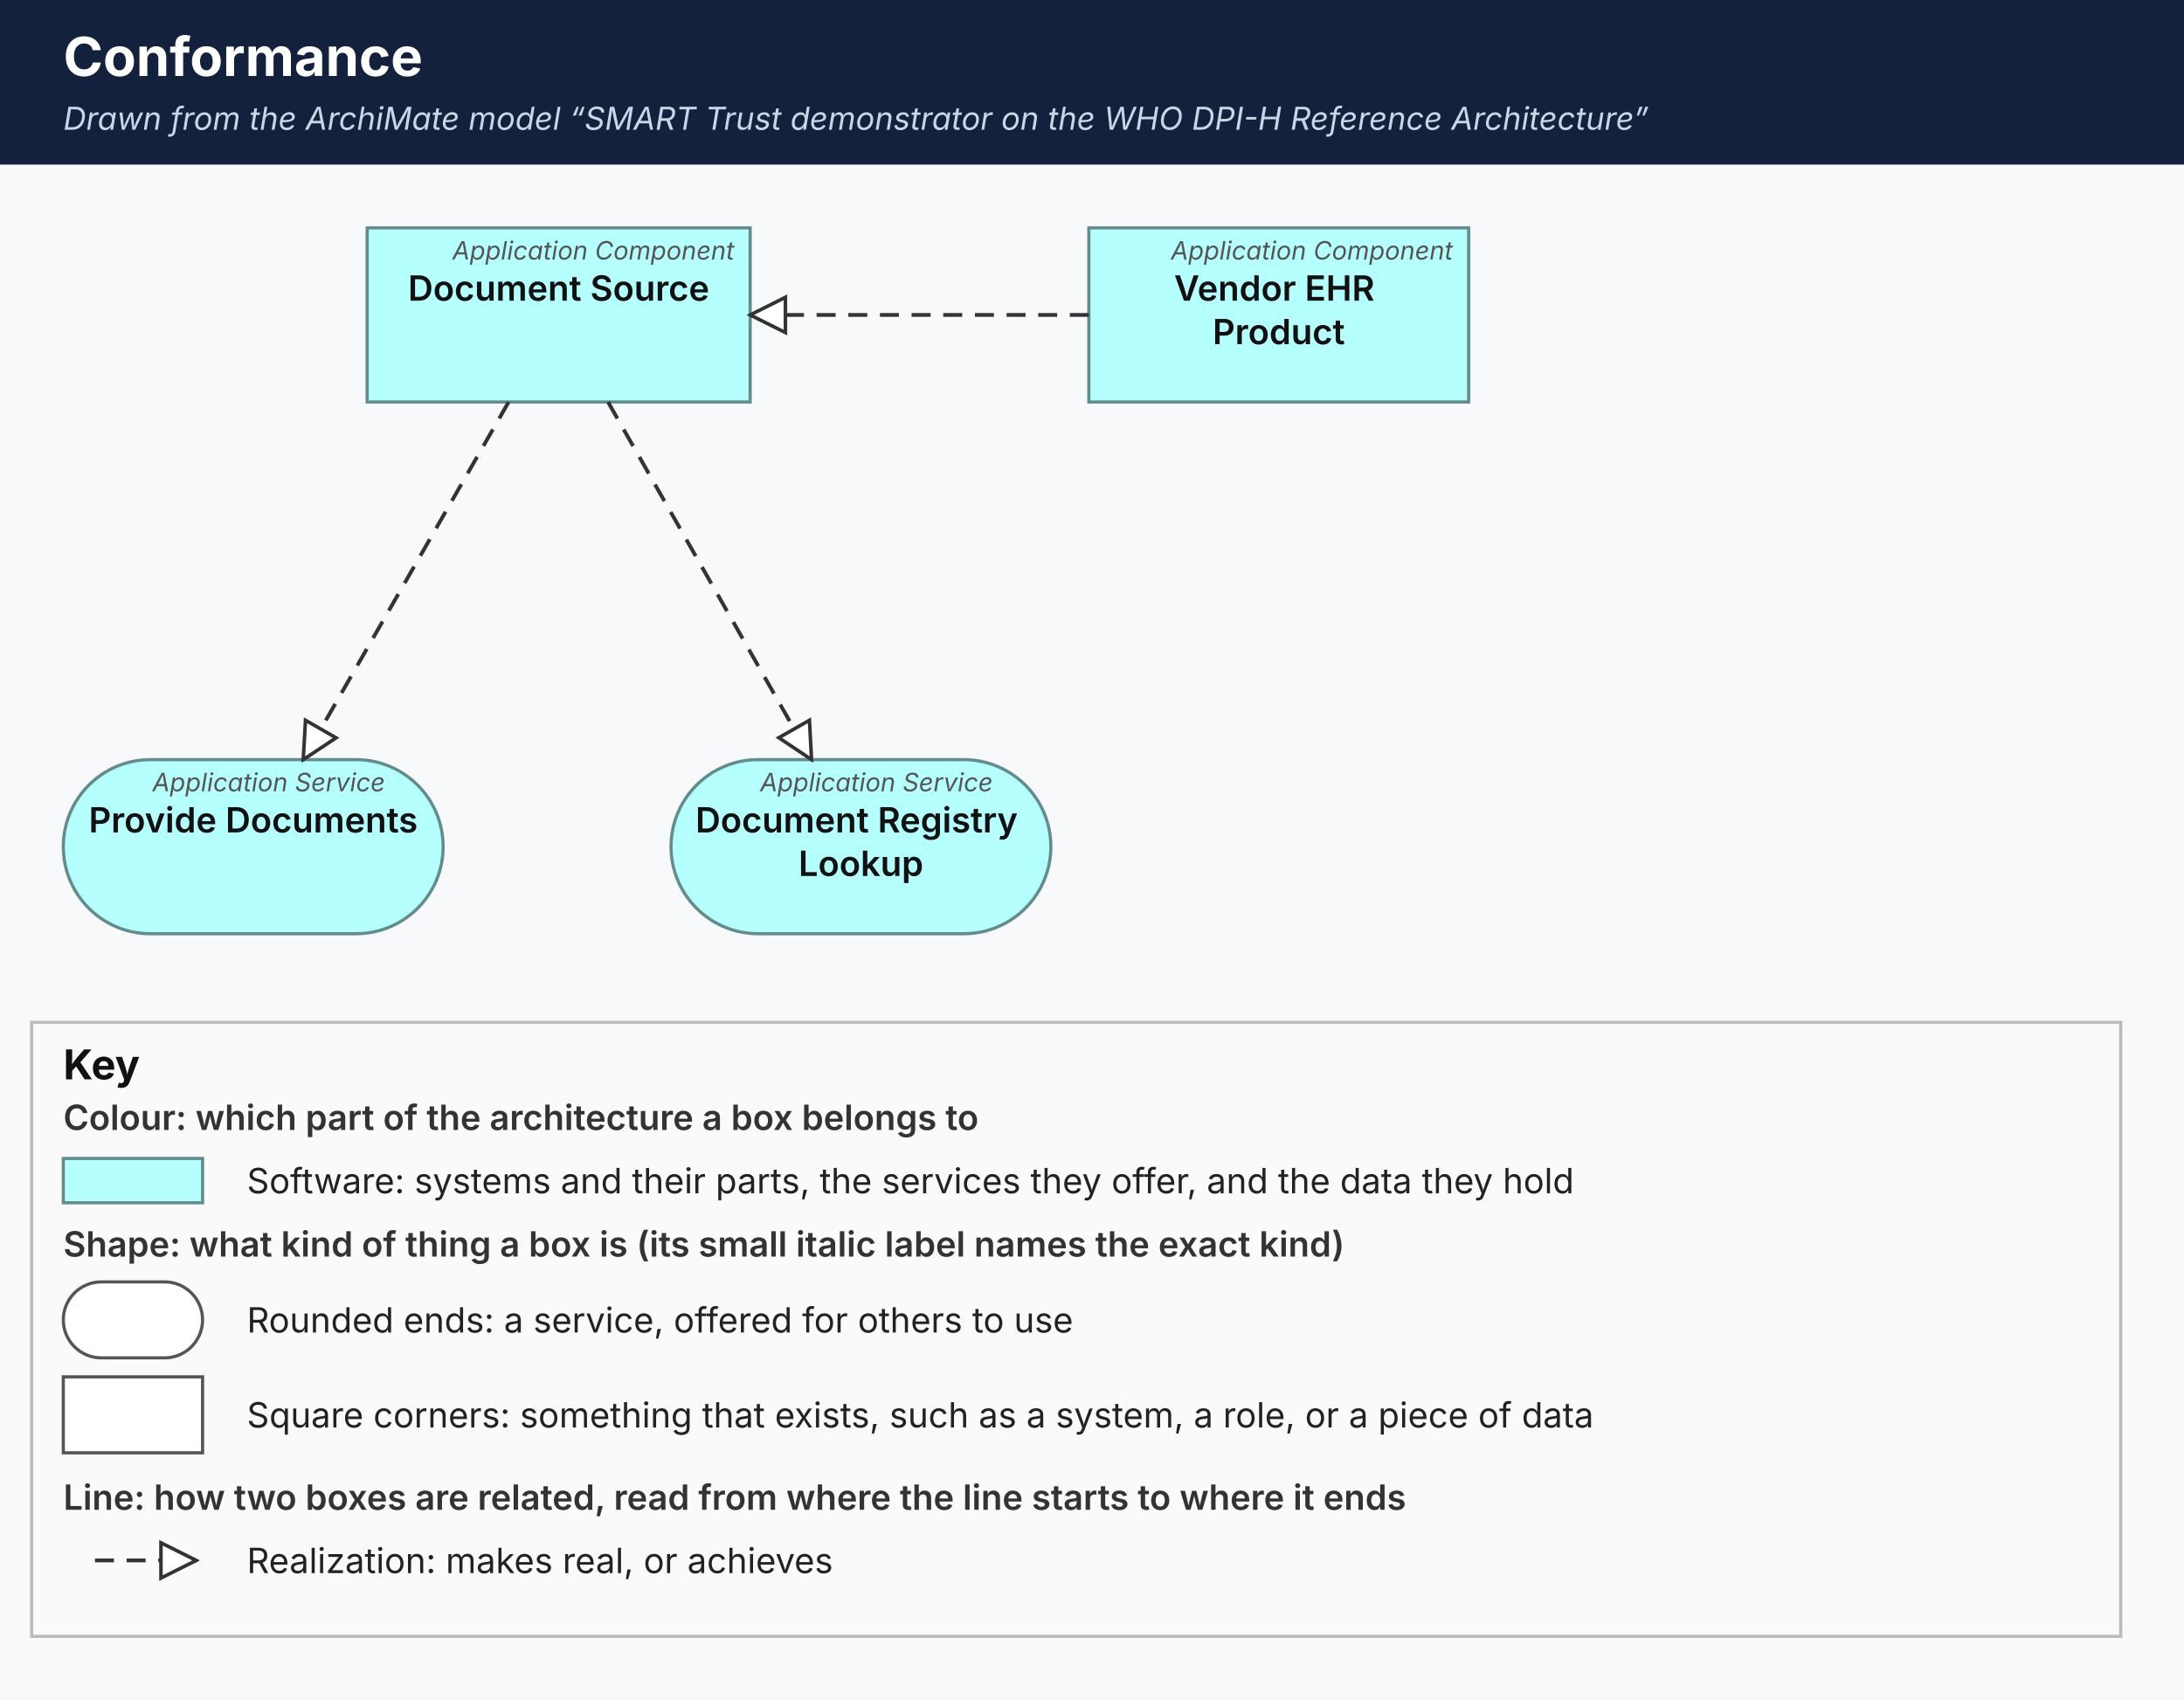
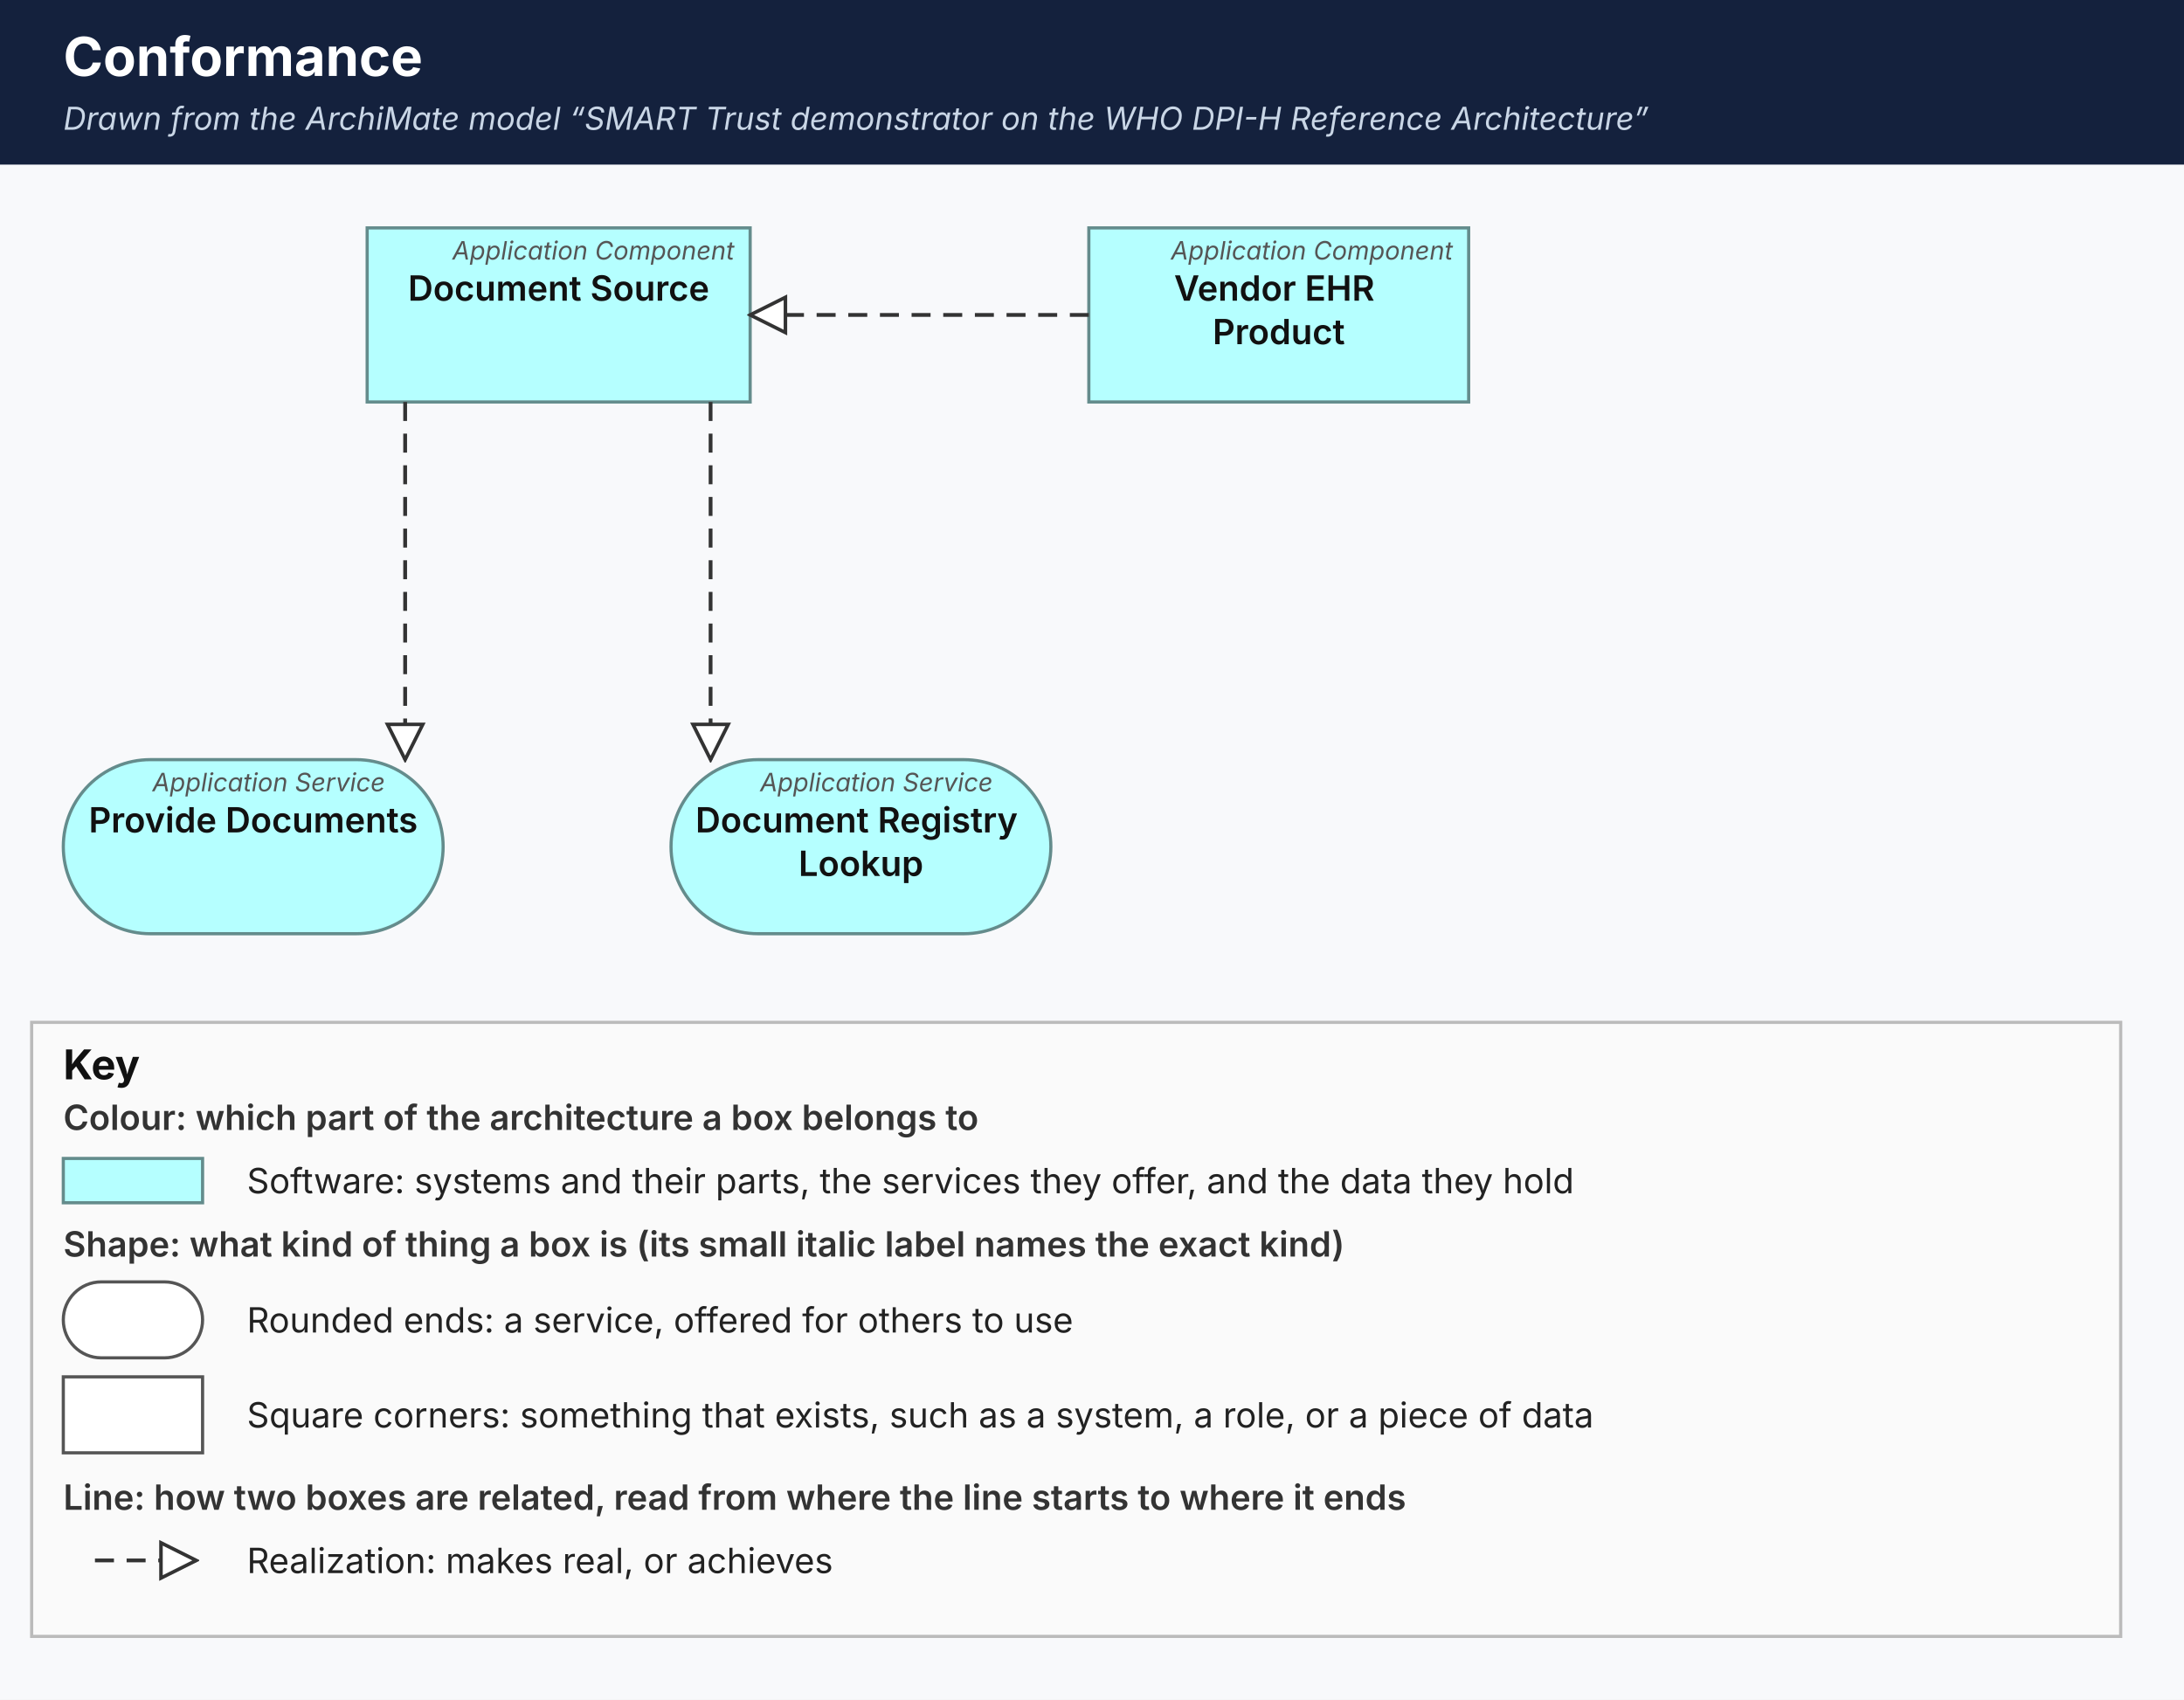
<svg xmlns="http://www.w3.org/2000/svg" viewBox="256 84 690 537" width="690" height="537" role="img" aria-labelledby="av-title">
  <style>
.av-name{font:600 11px Inter, "Segoe UI", system-ui, -apple-system, Helvetica, Arial, sans-serif;fill:#111}
.av-type{font:italic 8px Inter, "Segoe UI", system-ui, -apple-system, Helvetica, Arial, sans-serif;fill:#555}
.av-group{font:600 11px Inter, "Segoe UI", system-ui, -apple-system, Helvetica, Arial, sans-serif;fill:#333}
.av-note{font:10px Inter, "Segoe UI", system-ui, -apple-system, Helvetica, Arial, sans-serif;fill:#222}
.av-key{font:11px Inter, "Segoe UI", system-ui, -apple-system, Helvetica, Arial, sans-serif;fill:#222}
.av-keyh{font:600 11px Inter, "Segoe UI", system-ui, -apple-system, Helvetica, Arial, sans-serif;fill:#333}
.av-keyt{font:700 13px Inter, "Segoe UI", system-ui, -apple-system, Helvetica, Arial, sans-serif;fill:#111}
.av-rel{font:9px Inter, "Segoe UI", system-ui, -apple-system, Helvetica, Arial, sans-serif;fill:#333;paint-order:stroke;stroke:#fff;stroke-width:3px}
a:hover rect,a:hover polygon,a:focus rect,a:focus polygon{stroke:#06c;stroke-width:2.5}
</style>
  <defs>
    <marker id="arrow-open" viewBox="0 0 12 12" refX="11" refY="6" markerWidth="11" markerHeight="11" orient="auto-start-reverse" markerUnits="userSpaceOnUse">
      <path d="M1 1 L11 6 L1 11" fill="none" stroke="#333" stroke-width="1.3" />
    </marker>
    <marker id="arrow-filled" viewBox="0 0 12 12" refX="11" refY="6" markerWidth="11" markerHeight="11" orient="auto-start-reverse" markerUnits="userSpaceOnUse">
      <path d="M1 1 L11 6 L1 11 Z" fill="#333" />
    </marker>
    <marker id="arrow-small" viewBox="0 0 10 10" refX="9" refY="5" markerWidth="8" markerHeight="8" orient="auto-start-reverse" markerUnits="userSpaceOnUse">
      <path d="M1 1 L9 5 L1 9" fill="none" stroke="#333" stroke-width="1.2" />
    </marker>
    <marker id="triangle-hollow" viewBox="0 0 14 14" refX="13" refY="7" markerWidth="13" markerHeight="13" orient="auto-start-reverse" markerUnits="userSpaceOnUse">
      <path d="M1 1 L13 7 L1 13 Z" fill="#fff" stroke="#333" stroke-width="1.2" />
    </marker>
    <marker id="diamond-filled" viewBox="0 0 16 10" refX="1" refY="5" markerWidth="16" markerHeight="10" orient="auto-start-reverse" markerUnits="userSpaceOnUse">
      <path d="M1 5 L8 1 L15 5 L8 9 Z" fill="#333" />
    </marker>
    <marker id="diamond-hollow" viewBox="0 0 16 10" refX="1" refY="5" markerWidth="16" markerHeight="10" orient="auto-start-reverse" markerUnits="userSpaceOnUse">
      <path d="M1 5 L8 1 L15 5 L8 9 Z" fill="#fff" stroke="#333" stroke-width="1.2" />
    </marker>
    <marker id="dot" viewBox="0 0 8 8" refX="4" refY="4" markerWidth="7" markerHeight="7" orient="auto" markerUnits="userSpaceOnUse">
      <circle cx="4" cy="4" r="3.2" fill="#333" />
    </marker>
    <pattern id="missing" width="8" height="8" patternUnits="userSpaceOnUse" patternTransform="rotate(45)">
      <rect width="8" height="8" fill="#fff" />
      <line x1="0" y1="0" x2="0" y2="8" stroke="#d33" stroke-width="2" />
    </pattern>
  </defs>
  <rect x="256" y="84" width="690" height="537" fill="#f8f9fb" />
  <rect x="256" y="84" width="690" height="52" fill="#14213d" />
  <text x="276" y="108" style="font:700 17px Inter, &quot;Segoe UI&quot;, system-ui, -apple-system, Helvetica, Arial, sans-serif;fill:#fff">Conformance</text>
  <text x="276" y="125" style="font:italic 10px Inter, &quot;Segoe UI&quot;, system-ui, -apple-system, Helvetica, Arial, sans-serif;fill:#c9d6e6">Drawn from the ArchiMate model “SMART Trust demonstrator on the WHO DPI-H Reference Architecture”</text>
  <a href="../../../en/smart-trust-demo/archimate/0.1.0/element/document-source/" target="_top">
    <rect x="372" y="156" width="121" height="55" fill="#b5ffff" stroke="#648c8c" stroke-width="1" />
    <text class="av-type" x="488" y="166" text-anchor="end">Application Component</text>
    <text class="av-name" x="432.5" y="179" text-anchor="middle">
      <tspan x="432.5" dy="0">Document Source</tspan>
    </text>
  </a>
  <a href="../../../en/smart-trust-demo/archimate/0.1.0/element/vendor-ehr-product/" target="_top">
    <rect x="600" y="156" width="120" height="55" fill="#b5ffff" stroke="#648c8c" stroke-width="1" />
    <text class="av-type" x="715" y="166" text-anchor="end">Application Component</text>
    <text class="av-name" x="660" y="179" text-anchor="middle">
      <tspan x="660" dy="0">Vendor EHR</tspan>
      <tspan x="660" dy="13.75">Product</tspan>
    </text>
  </a>
  <a href="../../../en/smart-trust-demo/archimate/0.1.0/element/provide-documents/" target="_top">
    <rect x="276" y="324" width="120" height="55" rx="27.5" fill="#b5ffff" stroke="#648c8c" stroke-width="1" />
    <text class="av-type" x="377.667" y="334" text-anchor="end">Application Service</text>
    <text class="av-name" x="336" y="347" text-anchor="middle">
      <tspan x="336" dy="0">Provide Documents</tspan>
    </text>
  </a>
  <a href="../../../en/smart-trust-demo/archimate/0.1.0/element/document-registry-lookup/" target="_top">
    <rect x="468" y="324" width="120" height="55" rx="27.5" fill="#b5ffff" stroke="#648c8c" stroke-width="1" />
    <text class="av-type" x="569.667" y="334" text-anchor="end">Application Service</text>
    <text class="av-name" x="528" y="347" text-anchor="middle">
      <tspan x="528" dy="0">Document Registry</tspan>
      <tspan x="528" dy="13.75">Lookup</tspan>
    </text>
  </a>
  <a href="../../../en/smart-trust-demo/archimate/0.1.0/relationship/id-074bb8cba3fa43af88ac13ce2e3ae6eb/" target="_top">
-     <path d="M416.7 211 L351.8 324" fill="none" stroke="#333" stroke-width="1.2" stroke-dasharray="6 4" marker-end="url(#triangle-hollow)" />
-     <path d="M416.7 211 L351.8 324" fill="none" stroke="transparent" stroke-width="8" />
+     <path d="M384 211 L384 324" fill="none" stroke="#333" stroke-width="1.2" stroke-dasharray="6 4" marker-end="url(#triangle-hollow)" />
+     <path d="M384 211 L384 324" fill="none" stroke="transparent" stroke-width="8" />
  </a>
  <a href="../../../en/smart-trust-demo/archimate/0.1.0/relationship/id-c28101b132dd4d0185edb1824b6d1519/" target="_top">
-     <path d="M448.1 211 L512.4 324" fill="none" stroke="#333" stroke-width="1.2" stroke-dasharray="6 4" marker-end="url(#triangle-hollow)" />
-     <path d="M448.1 211 L512.4 324" fill="none" stroke="transparent" stroke-width="8" />
+     <path d="M480.5 211 L480.5 324" fill="none" stroke="#333" stroke-width="1.2" stroke-dasharray="6 4" marker-end="url(#triangle-hollow)" />
+     <path d="M480.5 211 L480.5 324" fill="none" stroke="transparent" stroke-width="8" />
  </a>
  <a href="../../../en/smart-trust-demo/archimate/0.1.0/relationship/id-f6fa7dd8ae714e8ebf7e0b07c785f8ef/" target="_top">
    <path d="M600 183.5 L493 183.5" fill="none" stroke="#333" stroke-width="1.2" stroke-dasharray="6 4" marker-end="url(#triangle-hollow)" />
    <path d="M600 183.5 L493 183.5" fill="none" stroke="transparent" stroke-width="8" />
  </a>
  <g class="av-legend">
    <rect x="266" y="407" width="660" height="194" fill="#fafafa" stroke="#bbb" />
    <text class="av-keyt" x="276" y="425">Key</text>
    <text class="av-keyh" x="276" y="441">Colour: which part of the architecture a box belongs to</text>
    <rect x="276" y="450" width="44" height="14" fill="#b5ffff" stroke="#648c8c" />
    <text class="av-key" x="334" y="461">Software: systems and their parts, the services they offer, and the data they hold</text>
    <text class="av-keyh" x="276" y="481">Shape: what kind of thing a box is (its small italic label names the exact kind)</text>
    <rect x="276" y="489" width="44" height="24" rx="12" fill="#fff" stroke="#555" />
    <text class="av-key" x="334" y="505">Rounded ends: a service, offered for others to use</text>
    <rect x="276" y="519" width="44" height="24" fill="#fff" stroke="#555" />
    <text class="av-key" x="334" y="535">Square corners: something that exists, such as a system, a role, or a piece of data</text>
    <text class="av-keyh" x="276" y="561">Line: how two boxes are related, read from where the line starts to where it ends</text>
    <path d="M286 577 L318 577" fill="none" stroke="#333" stroke-width="1.2" stroke-dasharray="6 4" marker-end="url(#triangle-hollow)" />
    <text class="av-key" x="334" y="581">Realization: makes real, or achieves</text>
  </g>
</svg>
